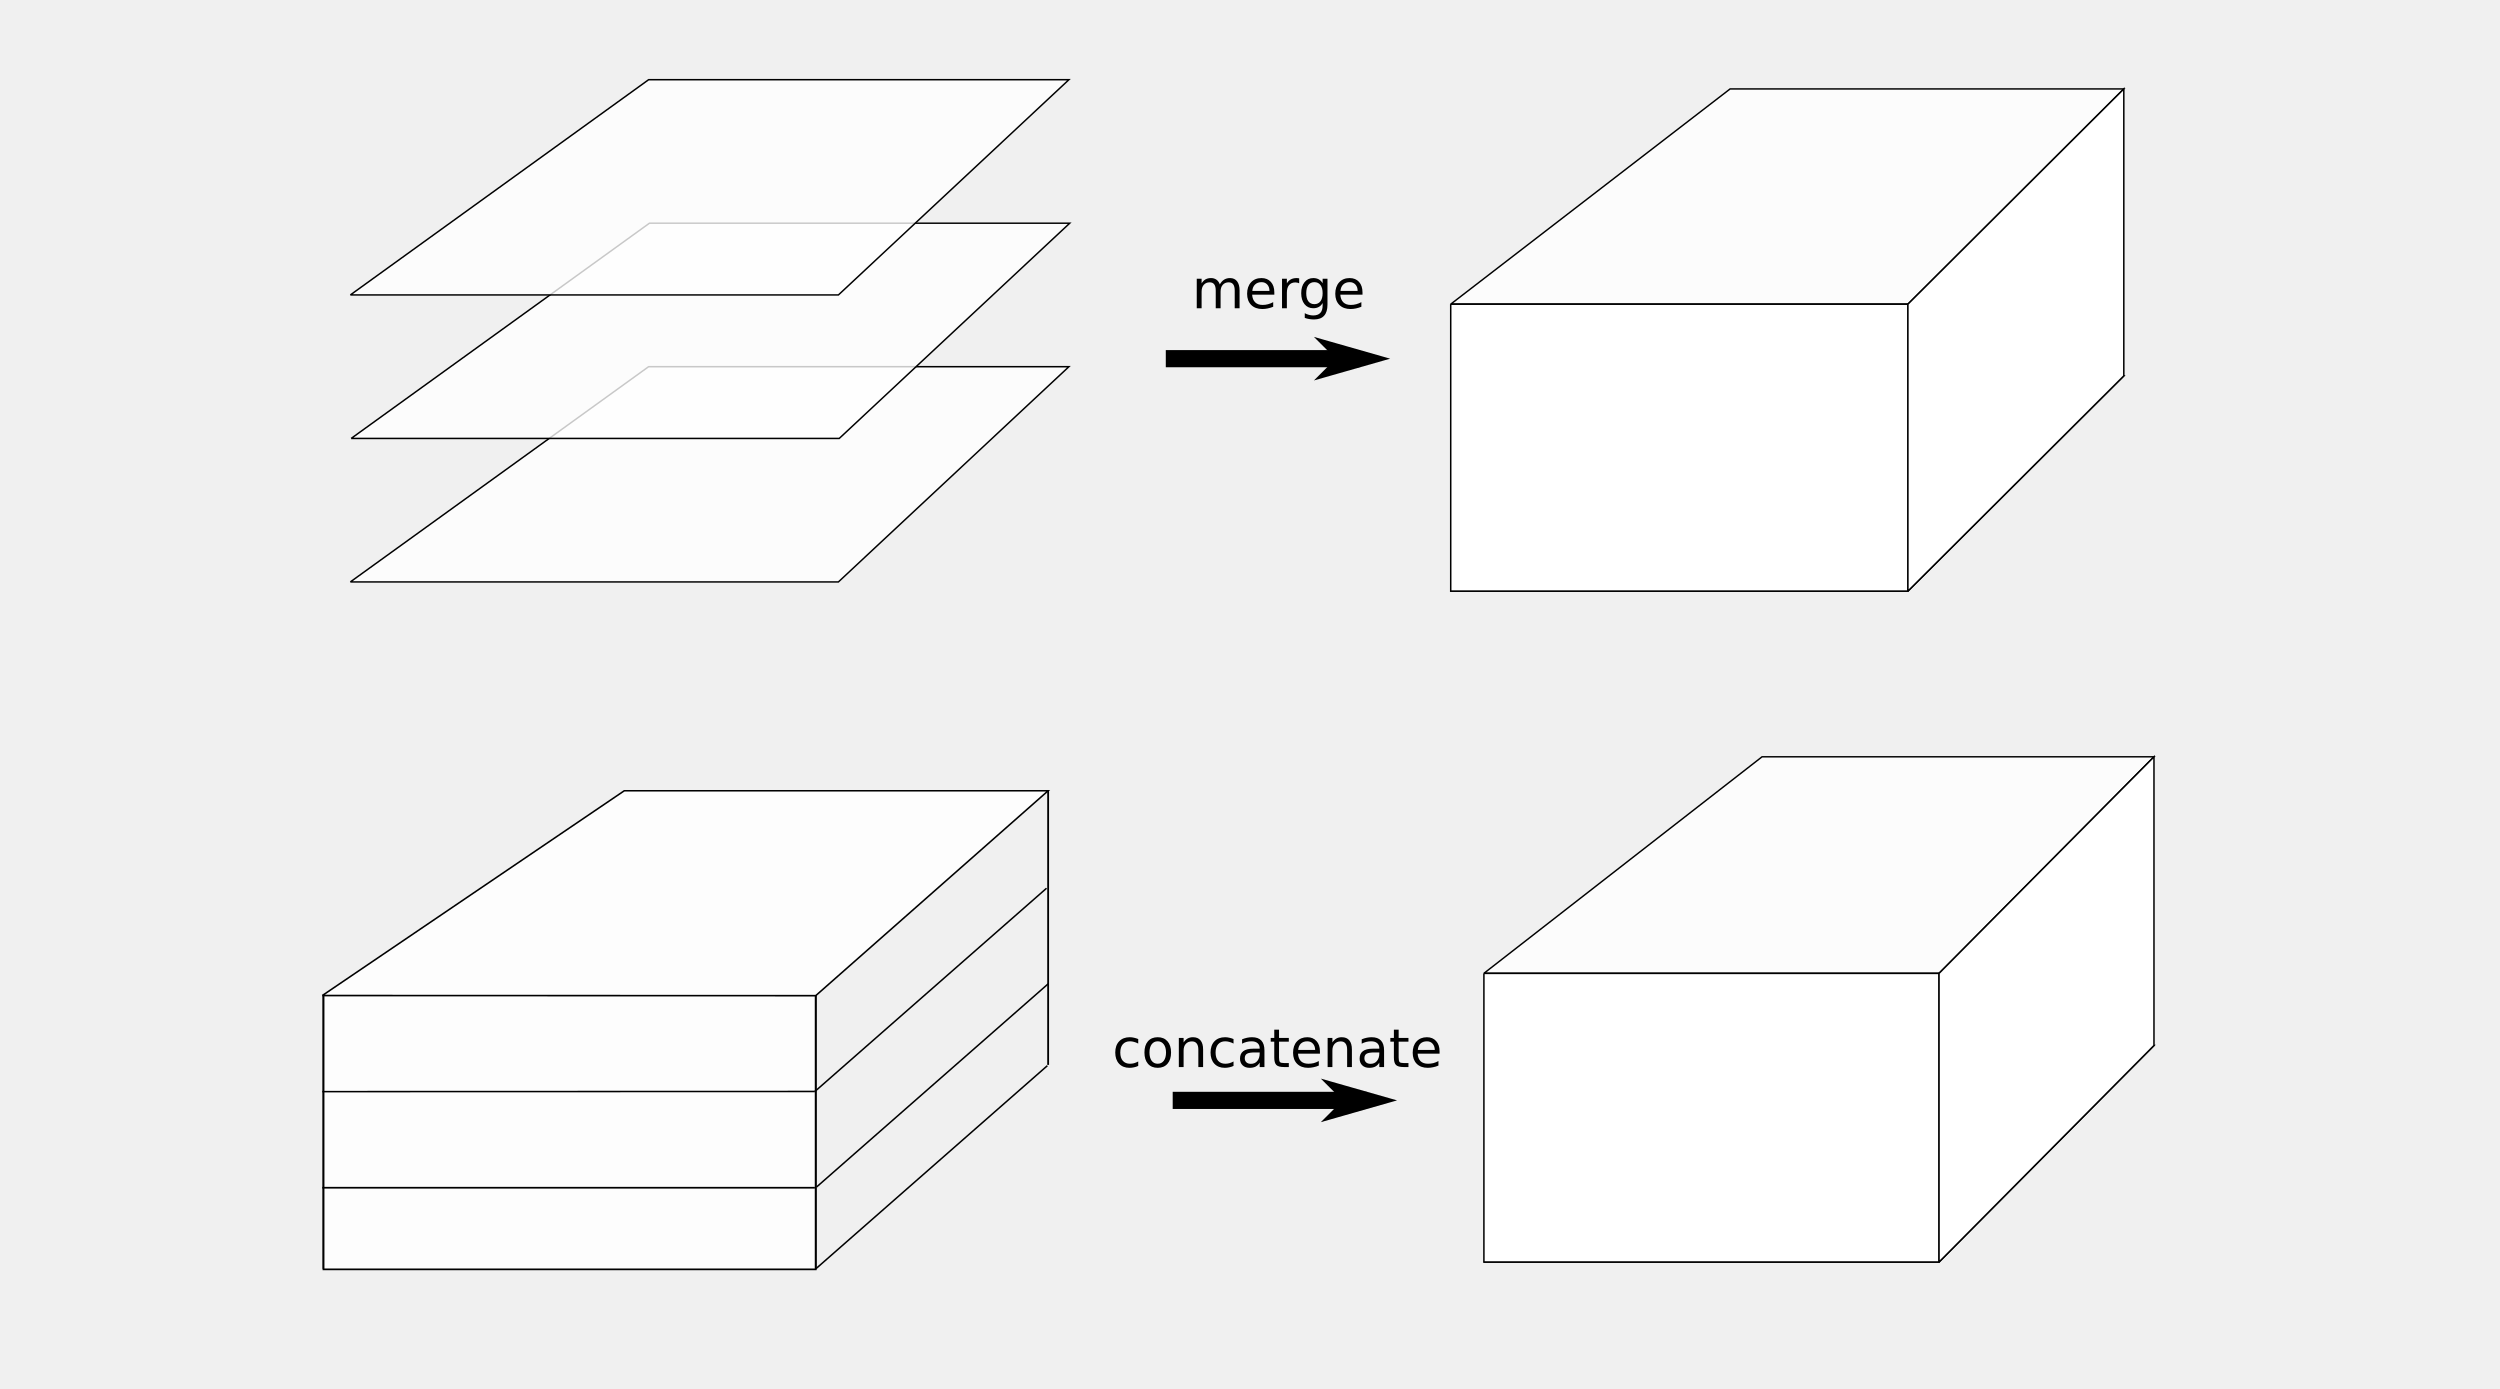
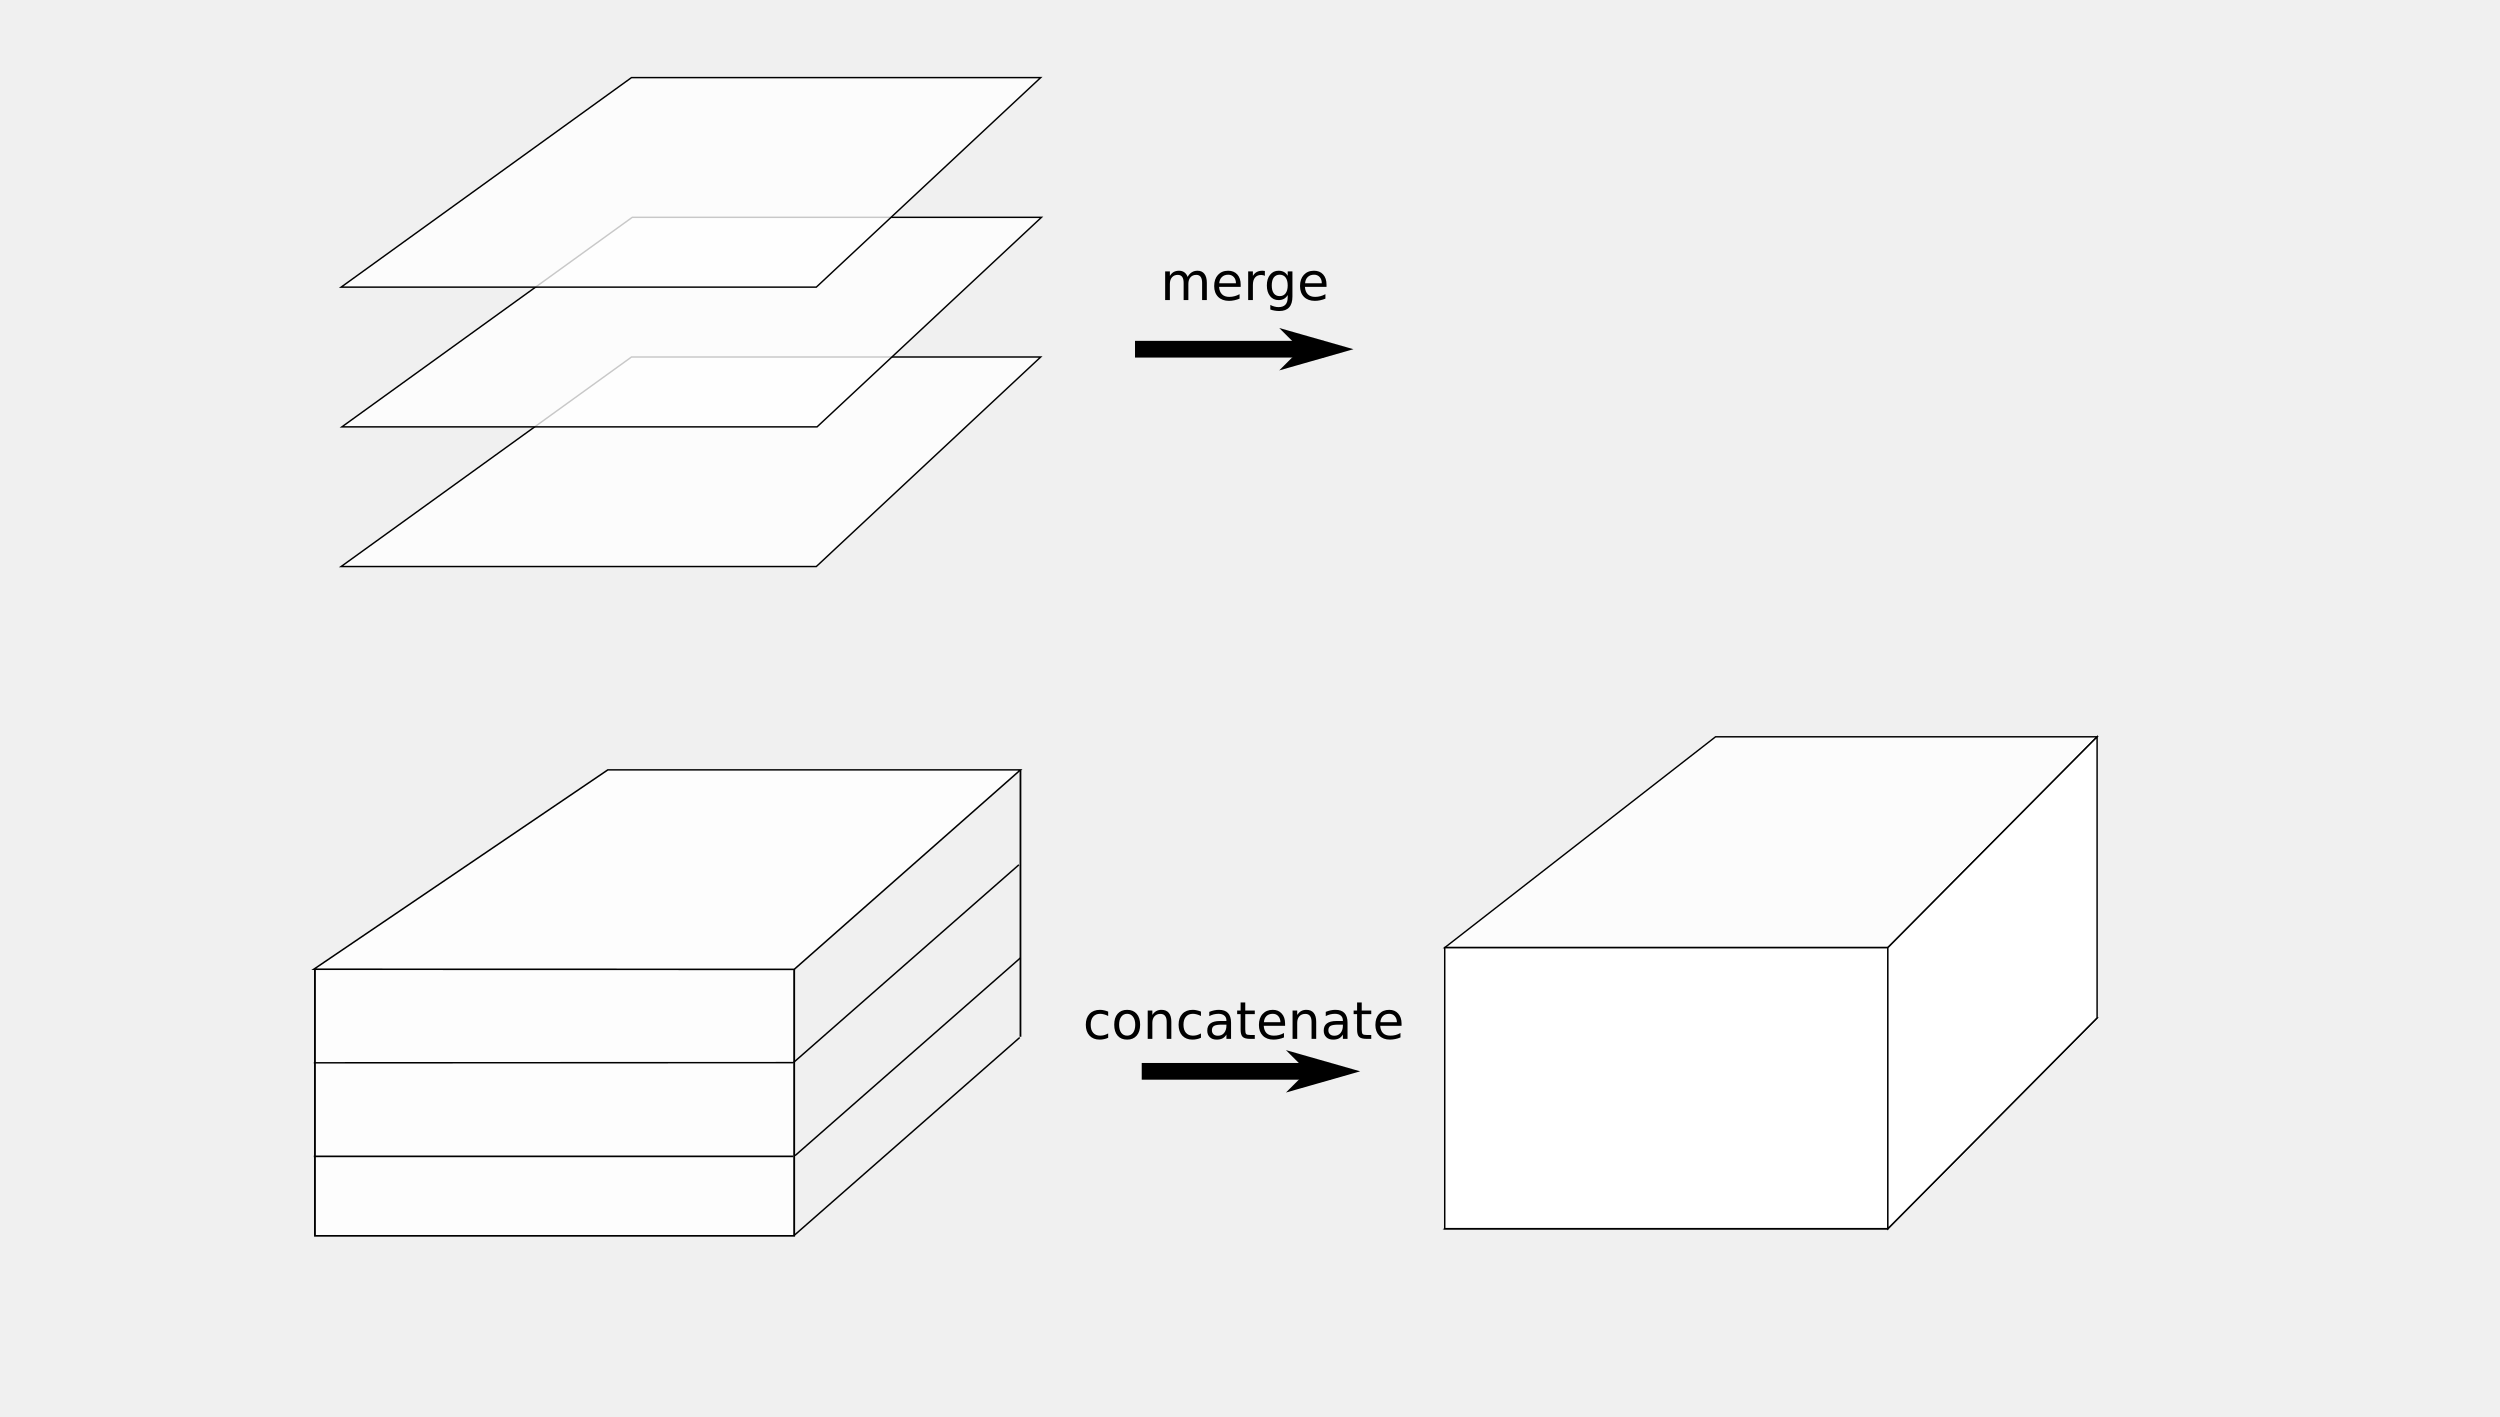
- <svg xmlns="http://www.w3.org/2000/svg" width="450" height="250" id="svg3164" version="1.1">
+ <svg xmlns="http://www.w3.org/2000/svg" width="462.205" height="261.858" id="svg3164" version="1.1">
  <defs id="defs3166">
    <marker orient="auto" refY="0" refX="0" id="Arrow1Send" style="overflow:visible">
-       <path id="path4089" d="M 0,0 5,-5 -12.5,0 5,5 0,0 z" style="fill-rule:evenodd;stroke:#000000;stroke-width:1pt;marker-start:none" transform="matrix(-0.2,0,0,-0.2,-1.2,0)" />
+       <path id="path4089" d="M 0,0 5,-5 -12.5,0 5,5 Z" style="fill-rule:evenodd;stroke:#000000;stroke-width:1pt;marker-start:none" transform="matrix(-0.2,0,0,-0.2,-1.2,0)" />
    </marker>
    <marker orient="auto" refY="0" refX="0" id="marker3121" style="overflow:visible">
-       <path id="path3123" d="M 0,0 5,-5 -12.5,0 5,5 0,0 z" style="fill-rule:evenodd;stroke:#000000;stroke-width:1pt;marker-start:none" transform="matrix(-0.2,0,0,-0.2,-1.2,0)" />
+       <path id="path3123" d="M 0,0 5,-5 -12.5,0 5,5 Z" style="fill-rule:evenodd;stroke:#000000;stroke-width:1pt;marker-start:none" transform="matrix(-0.2,0,0,-0.2,-1.2,0)" />
    </marker>
  </defs>
+   <g id="layer2" transform="translate(4.357023,5.615632)" />
  <g id="layer1" transform="translate(0,-802.3622)">
-     <path style="fill:#ffffff;fill-opacity:0.784;stroke:#000000;stroke-width:0.27px;stroke-linecap:butt;stroke-linejoin:miter;stroke-opacity:1" d="m 63.06,907.109 53.688,-38.742 75.651,0 -41.486,38.742 -87.853,0" id="path4943" />
-     <path style="fill:#ffffff;fill-opacity:0.784;stroke:#000000;stroke-width:0.27px;stroke-linecap:butt;stroke-linejoin:miter;stroke-opacity:1" d="m 63.209,881.281 53.688,-38.742 75.651,0 -41.486,38.742 -87.853,0" id="path4943-7" />
-     <path style="fill:#ffffff;fill-opacity:0.784;stroke:#000000;stroke-width:0.27px;stroke-linecap:butt;stroke-linejoin:miter;stroke-opacity:1" d="m 63.06,855.453 53.688,-38.742 75.651,0 -41.486,38.742 -87.853,0" id="path4943-92" />
-     <g id="g4886" transform="matrix(0.5134817,0,0,0.5491616,44.87086,779.9258)">
-       <path id="path4943-2" d="m 421.158,234.615 97.942,-70.549 138.009,0 -75.683,70.549 -160.269,0" style="fill:#ffffff;fill-opacity:0.784;stroke:#000000;stroke-width:0.492px;stroke-linecap:butt;stroke-linejoin:miter;stroke-opacity:1" />
-       <path id="path4943-5" d="M 421.158,140.549 519.1,70 l 138.009,0 -75.683,70.549 -160.269,0" style="fill:#ffffff;fill-opacity:0.784;stroke:#000000;stroke-width:0.492px;stroke-linecap:butt;stroke-linejoin:miter;stroke-opacity:1" />
-       <path id="path5224" d="m 421.158,140.549 0,94.066 160.269,0 0,-94.066 -160.269,0" style="fill:#ffffff;fill-opacity:1;stroke:#000000;stroke-width:0.532px;stroke-linecap:butt;stroke-linejoin:miter;stroke-opacity:1" />
-       <path id="path5228" d="m 581.427,234.615 75.683,-70.549 0,-94.066 -75.683,70.549 0,94.066" style="fill:#ffffff;fill-opacity:1;stroke:#000000;stroke-width:0.532px;stroke-linecap:butt;stroke-linejoin:miter;stroke-opacity:1" />
+     <path style="fill:#ffffff;fill-opacity:0.784;stroke:#000000;stroke-width:0.27px;stroke-linecap:butt;stroke-linejoin:miter;stroke-opacity:1" d="m 63.06,907.109 53.688,-38.742 h 75.651 L 150.913,907.109 Z" id="path4943" />
+     <path style="fill:#ffffff;fill-opacity:0.784;stroke:#000000;stroke-width:0.27px;stroke-linecap:butt;stroke-linejoin:miter;stroke-opacity:1" d="m 63.209,881.281 53.688,-38.742 h 75.651 l -41.486,38.742 z" id="path4943-7" />
+     <path style="fill:#ffffff;fill-opacity:0.784;stroke:#000000;stroke-width:0.27px;stroke-linecap:butt;stroke-linejoin:miter;stroke-opacity:1" d="M 63.06,855.453 116.748,816.711 h 75.651 l -41.486,38.742 z" id="path4943-92" />
+     <g id="g923">
+       <path id="path4943-2" d="m 421.158,234.615 97.942,-70.549 h 138.009 l -75.683,70.549 z" style="fill:#ffffff;fill-opacity:0.784;stroke:#000000;stroke-width:0.492px;stroke-linecap:butt;stroke-linejoin:miter;stroke-opacity:1" />
+       <path id="path4943-5" d="M 421.158,140.549 519.1,70 h 138.009 l -75.683,70.549 z" style="fill:#ffffff;fill-opacity:0.784;stroke:#000000;stroke-width:0.492px;stroke-linecap:butt;stroke-linejoin:miter;stroke-opacity:1" />
+       <path id="path5224" d="m 421.158,140.549 v 94.066 h 160.269 v -94.066 z" style="fill:#ffffff;fill-opacity:1;stroke:#000000;stroke-width:0.532px;stroke-linecap:butt;stroke-linejoin:miter;stroke-opacity:1" />
+       <path id="path5228" d="m 581.427,234.615 75.683,-70.549 V 70 l -75.683,70.549 z" style="fill:#ffffff;fill-opacity:1;stroke:#000000;stroke-width:0.532px;stroke-linecap:butt;stroke-linejoin:miter;stroke-opacity:1" />
    </g>
-     <path style="fill:none;stroke:#000000;stroke-width:3.09;stroke-linecap:butt;stroke-linejoin:miter;stroke-miterlimit:4;stroke-opacity:1;stroke-dasharray:none;marker-end:url(#Arrow1Send)" d="m 209.843,866.924 34.872,0 0,0" id="path4533" />
-     <text xml:space="preserve" style="font-size:12.088px;font-style:normal;font-weight:normal;fill:#000000;fill-opacity:1;stroke:none;font-family:Bitstream Vera Sans" x="214.87" y="856.53" id="text4739" transform="scale(0.9984682,1.001534)">
-       <tspan id="tspan4741" x="214.87" y="856.53" style="font-size:9.671px">merge</tspan>
+     <path style="fill:none;stroke:#000000;stroke-width:3.09;stroke-linecap:butt;stroke-linejoin:miter;stroke-miterlimit:4;stroke-opacity:1;stroke-dasharray:none;marker-end:url(#Arrow1Send)" d="m 209.843,866.924 h 34.872 v 0" id="path4533" />
+     <text xml:space="preserve" style="font-style:normal;font-weight:normal;line-height:0%;font-family:'Bitstream Vera Sans';fill:#000000;fill-opacity:1;stroke:none" x="214.87" y="856.53" id="text4739" transform="scale(0.9984682,1.001534)">
+       <tspan id="tspan4741" x="214.87" y="856.53" style="font-size:9.671px;line-height:1.25">merge</tspan>
    </text>
    <g transform="matrix(0.511172,0,0,0.5524666,51.8188,899.9134)" id="g4886-5">
-       <path id="path4943-2-2" d="m 421.158,234.615 97.942,-70.549 138.009,0 -75.683,70.549 -160.269,0" style="fill:#ffffff;fill-opacity:0.784;stroke:#000000;stroke-width:0.492px;stroke-linecap:butt;stroke-linejoin:miter;stroke-opacity:1" />
-       <path id="path4943-5-1" d="M 421.158,140.549 519.1,70 l 138.009,0 -75.683,70.549 -160.269,0" style="fill:#ffffff;fill-opacity:0.784;stroke:#000000;stroke-width:0.492px;stroke-linecap:butt;stroke-linejoin:miter;stroke-opacity:1" />
-       <path id="path5224-5" d="m 421.158,140.549 0,94.066 160.269,0 0,-94.066 -160.269,0" style="fill:#ffffff;fill-opacity:1;stroke:#000000;stroke-width:0.532px;stroke-linecap:butt;stroke-linejoin:miter;stroke-opacity:1" />
-       <path id="path5228-9" d="m 581.427,234.615 75.683,-70.549 0,-94.066 -75.683,70.549 0,94.066" style="fill:#ffffff;fill-opacity:1;stroke:#000000;stroke-width:0.532px;stroke-linecap:butt;stroke-linejoin:miter;stroke-opacity:1" />
+       <path id="path4943-2-2" d="m 421.158,234.615 97.942,-70.549 h 138.009 l -75.683,70.549 z" style="fill:#ffffff;fill-opacity:0.784;stroke:#000000;stroke-width:0.492px;stroke-linecap:butt;stroke-linejoin:miter;stroke-opacity:1" />
+       <path id="path4943-5-1" d="M 421.158,140.549 519.1,70 h 138.009 l -75.683,70.549 z" style="fill:#ffffff;fill-opacity:0.784;stroke:#000000;stroke-width:0.492px;stroke-linecap:butt;stroke-linejoin:miter;stroke-opacity:1" />
+       <path id="path5224-5" d="m 421.158,140.549 v 94.066 h 160.269 v -94.066 z" style="fill:#ffffff;fill-opacity:1;stroke:#000000;stroke-width:0.532px;stroke-linecap:butt;stroke-linejoin:miter;stroke-opacity:1" />
+       <path id="path5228-9" d="m 581.427,234.615 75.683,-70.549 V 70 l -75.683,70.549 z" style="fill:#ffffff;fill-opacity:1;stroke:#000000;stroke-width:0.532px;stroke-linecap:butt;stroke-linejoin:miter;stroke-opacity:1" />
    </g>
-     <path style="fill:none;stroke:#000000;stroke-width:3.09;stroke-linecap:butt;stroke-linejoin:miter;stroke-miterlimit:4;stroke-opacity:1;stroke-dasharray:none;marker-end:url(#Arrow1Send)" d="m 211.085,1000.432 34.872,0 0,0" id="path4533-6" />
-     <text xml:space="preserve" style="font-size:12.088px;font-style:normal;font-weight:normal;fill:#000000;fill-opacity:1;stroke:none;font-family:Bitstream Vera Sans" x="200.524" y="992.905" id="text4739-5" transform="scale(0.9984682,1.001534)">
-       <tspan id="tspan4741-9" x="200.524" y="992.905" style="font-size:9.568px;text-align:start;text-anchor:start">concatenate</tspan>
+     <path style="fill:none;stroke:#000000;stroke-width:3.09;stroke-linecap:butt;stroke-linejoin:miter;stroke-miterlimit:4;stroke-opacity:1;stroke-dasharray:none;marker-end:url(#Arrow1Send)" d="m 211.085,1000.432 h 34.872 v 0" id="path4533-6" />
+     <text xml:space="preserve" style="font-style:normal;font-weight:normal;line-height:0%;font-family:'Bitstream Vera Sans';fill:#000000;fill-opacity:1;stroke:none" x="200.524" y="992.905" id="text4739-5" transform="scale(0.9984682,1.001534)">
+       <tspan id="tspan4741-9" x="200.524" y="992.905" style="font-size:9.568px;line-height:1.25;text-align:start;text-anchor:start">concatenate</tspan>
    </text>
    <g id="g5233" transform="matrix(1.095556,0,0,1.032971,-47.1992,578.2537)">
-       <path id="path4018-7-3" d="m 215.292,354.746 0,47.772" style="fill:#ffffff;fill-opacity:0.847;stroke:#000000;stroke-width:0.301px;stroke-linecap:butt;stroke-linejoin:miter;stroke-opacity:1" />
-       <path id="path4018" d="m 177.103,438.065 0,-47.611 -80.871,0 0,47.611" style="fill:#ffffff;fill-opacity:0;stroke:#000000;stroke-width:0.3px;stroke-linecap:butt;stroke-linejoin:miter;stroke-opacity:1" />
-       <path id="path4018-7" d="m 177.103,390.374 0,47.772 -80.871,0 0,-47.772" style="fill:#ffffff;fill-opacity:0.847;stroke:#000000;stroke-width:0.301px;stroke-linecap:butt;stroke-linejoin:miter;stroke-opacity:1" />
-       <path id="path3130" d="m 96.04,390.43 81.064,0.025 38.189,-35.708 -69.639,0 -49.614,35.683 c 0,1e-5 0,2e-5 0,3e-5 0,2e-5 0,3e-5 0,5e-5" style="fill:#ffffff;fill-opacity:0.847;stroke:#000000;stroke-width:0.271px;stroke-linecap:butt;stroke-linejoin:miter;stroke-opacity:1" />
+       <path id="path4018-7-3" d="m 215.292,354.746 v 47.772" style="fill:#ffffff;fill-opacity:0.847;stroke:#000000;stroke-width:0.301px;stroke-linecap:butt;stroke-linejoin:miter;stroke-opacity:1" />
+       <path id="path4018" d="M 177.103,438.065 V 390.454 H 96.232 v 47.611" style="fill:#ffffff;fill-opacity:0;stroke:#000000;stroke-width:0.3px;stroke-linecap:butt;stroke-linejoin:miter;stroke-opacity:1" />
+       <path id="path4018-7" d="m 177.103,390.374 v 47.772 H 96.232 v -47.772" style="fill:#ffffff;fill-opacity:0.847;stroke:#000000;stroke-width:0.301px;stroke-linecap:butt;stroke-linejoin:miter;stroke-opacity:1" />
+       <path id="path3130" d="m 96.04,390.43 81.064,0.025 38.189,-35.708 h -69.639 l -49.614,35.683 v 3e-5 z" style="fill:#ffffff;fill-opacity:0.847;stroke:#000000;stroke-width:0.271px;stroke-linecap:butt;stroke-linejoin:miter;stroke-opacity:1" />
      <path id="path3150" d="m 176.966,407.148 38.063,-35.413" style="fill:none;stroke:#000000;stroke-width:0.261px;stroke-linecap:butt;stroke-linejoin:miter;stroke-opacity:1" />
-       <path id="path4022" d="m 176.967,423.922 -80.927,0" style="fill:none;stroke:#000000;stroke-width:0.301px;stroke-linecap:butt;stroke-linejoin:miter;stroke-opacity:1" />
+       <path id="path4022" d="M 176.967,423.922 H 96.04" style="fill:none;stroke:#000000;stroke-width:0.301px;stroke-linecap:butt;stroke-linejoin:miter;stroke-opacity:1" />
      <path id="path4026" d="M 176.966,407.148 96.039,407.175" style="fill:none;stroke:#000000;stroke-width:0.269px;stroke-linecap:butt;stroke-linejoin:miter;stroke-opacity:1" />
      <path id="path3150-0" d="m 177.248,423.791 38.063,-35.413" style="fill:none;stroke:#000000;stroke-width:0.261px;stroke-linecap:butt;stroke-linejoin:miter;stroke-opacity:1" />
      <path id="path3150-0-9" d="m 177.103,438.065 38.063,-35.413" style="fill:none;stroke:#000000;stroke-width:0.261px;stroke-linecap:butt;stroke-linejoin:miter;stroke-opacity:1" />
    </g>
  </g>
</svg>
